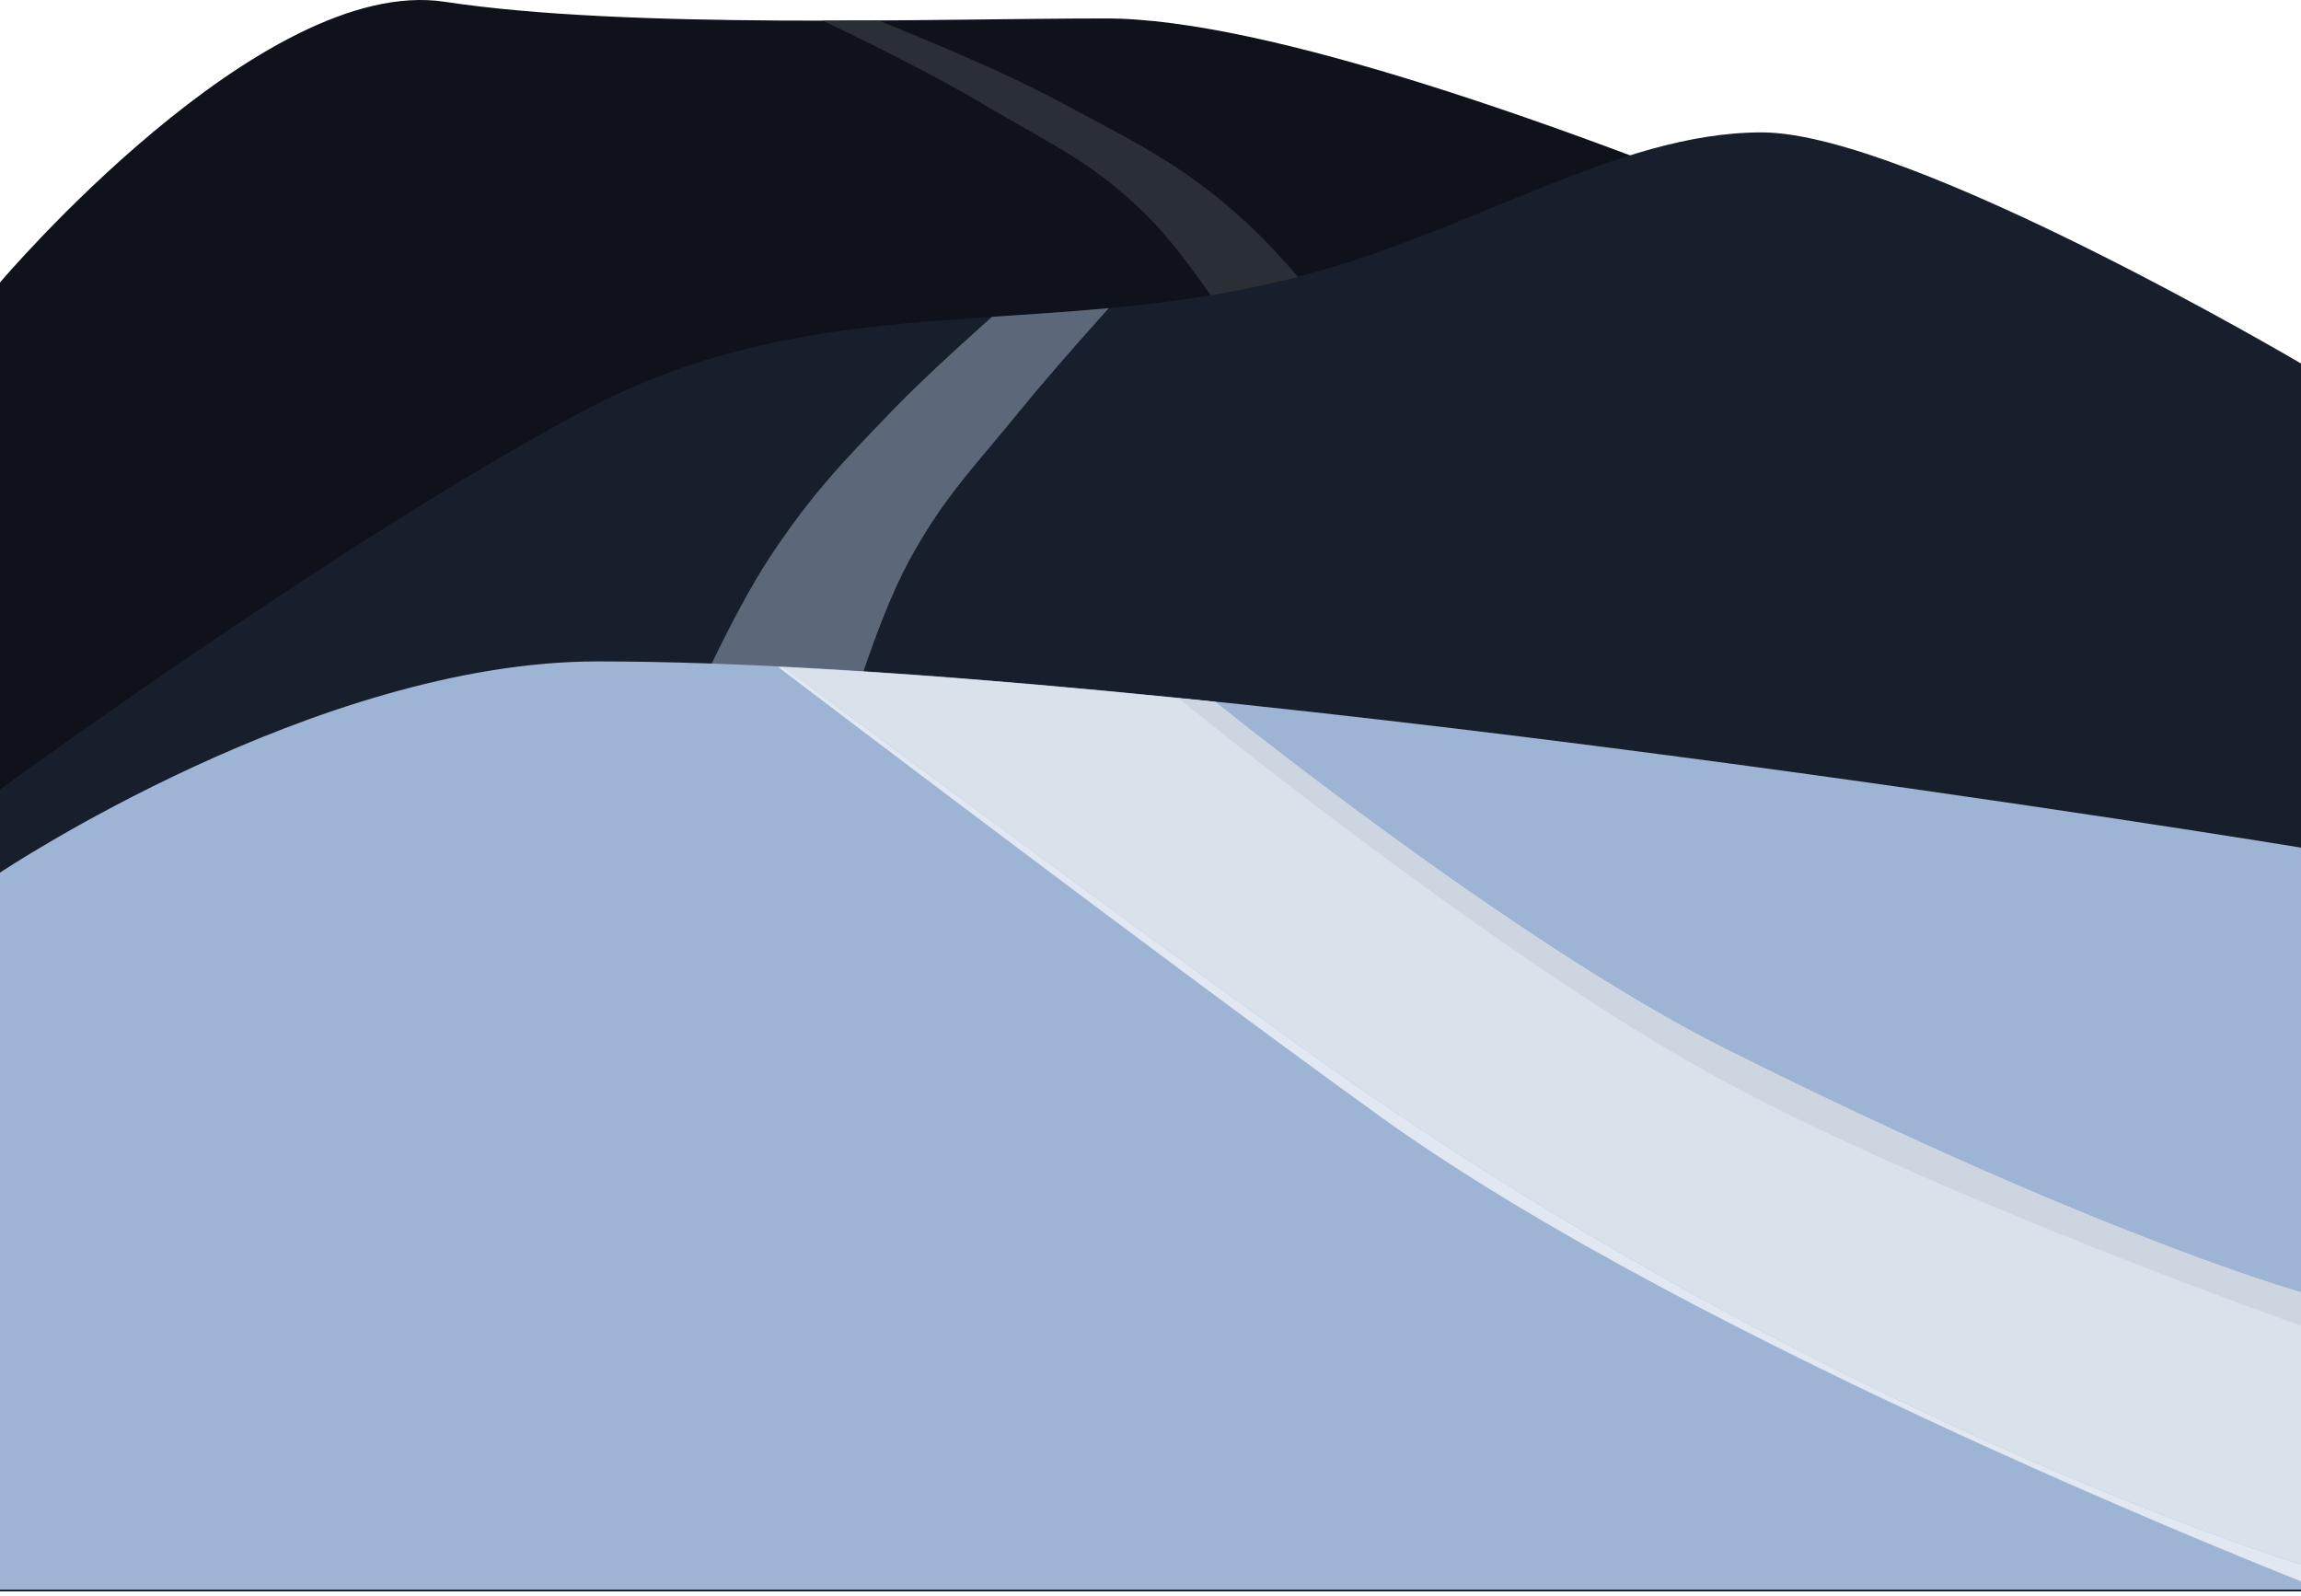
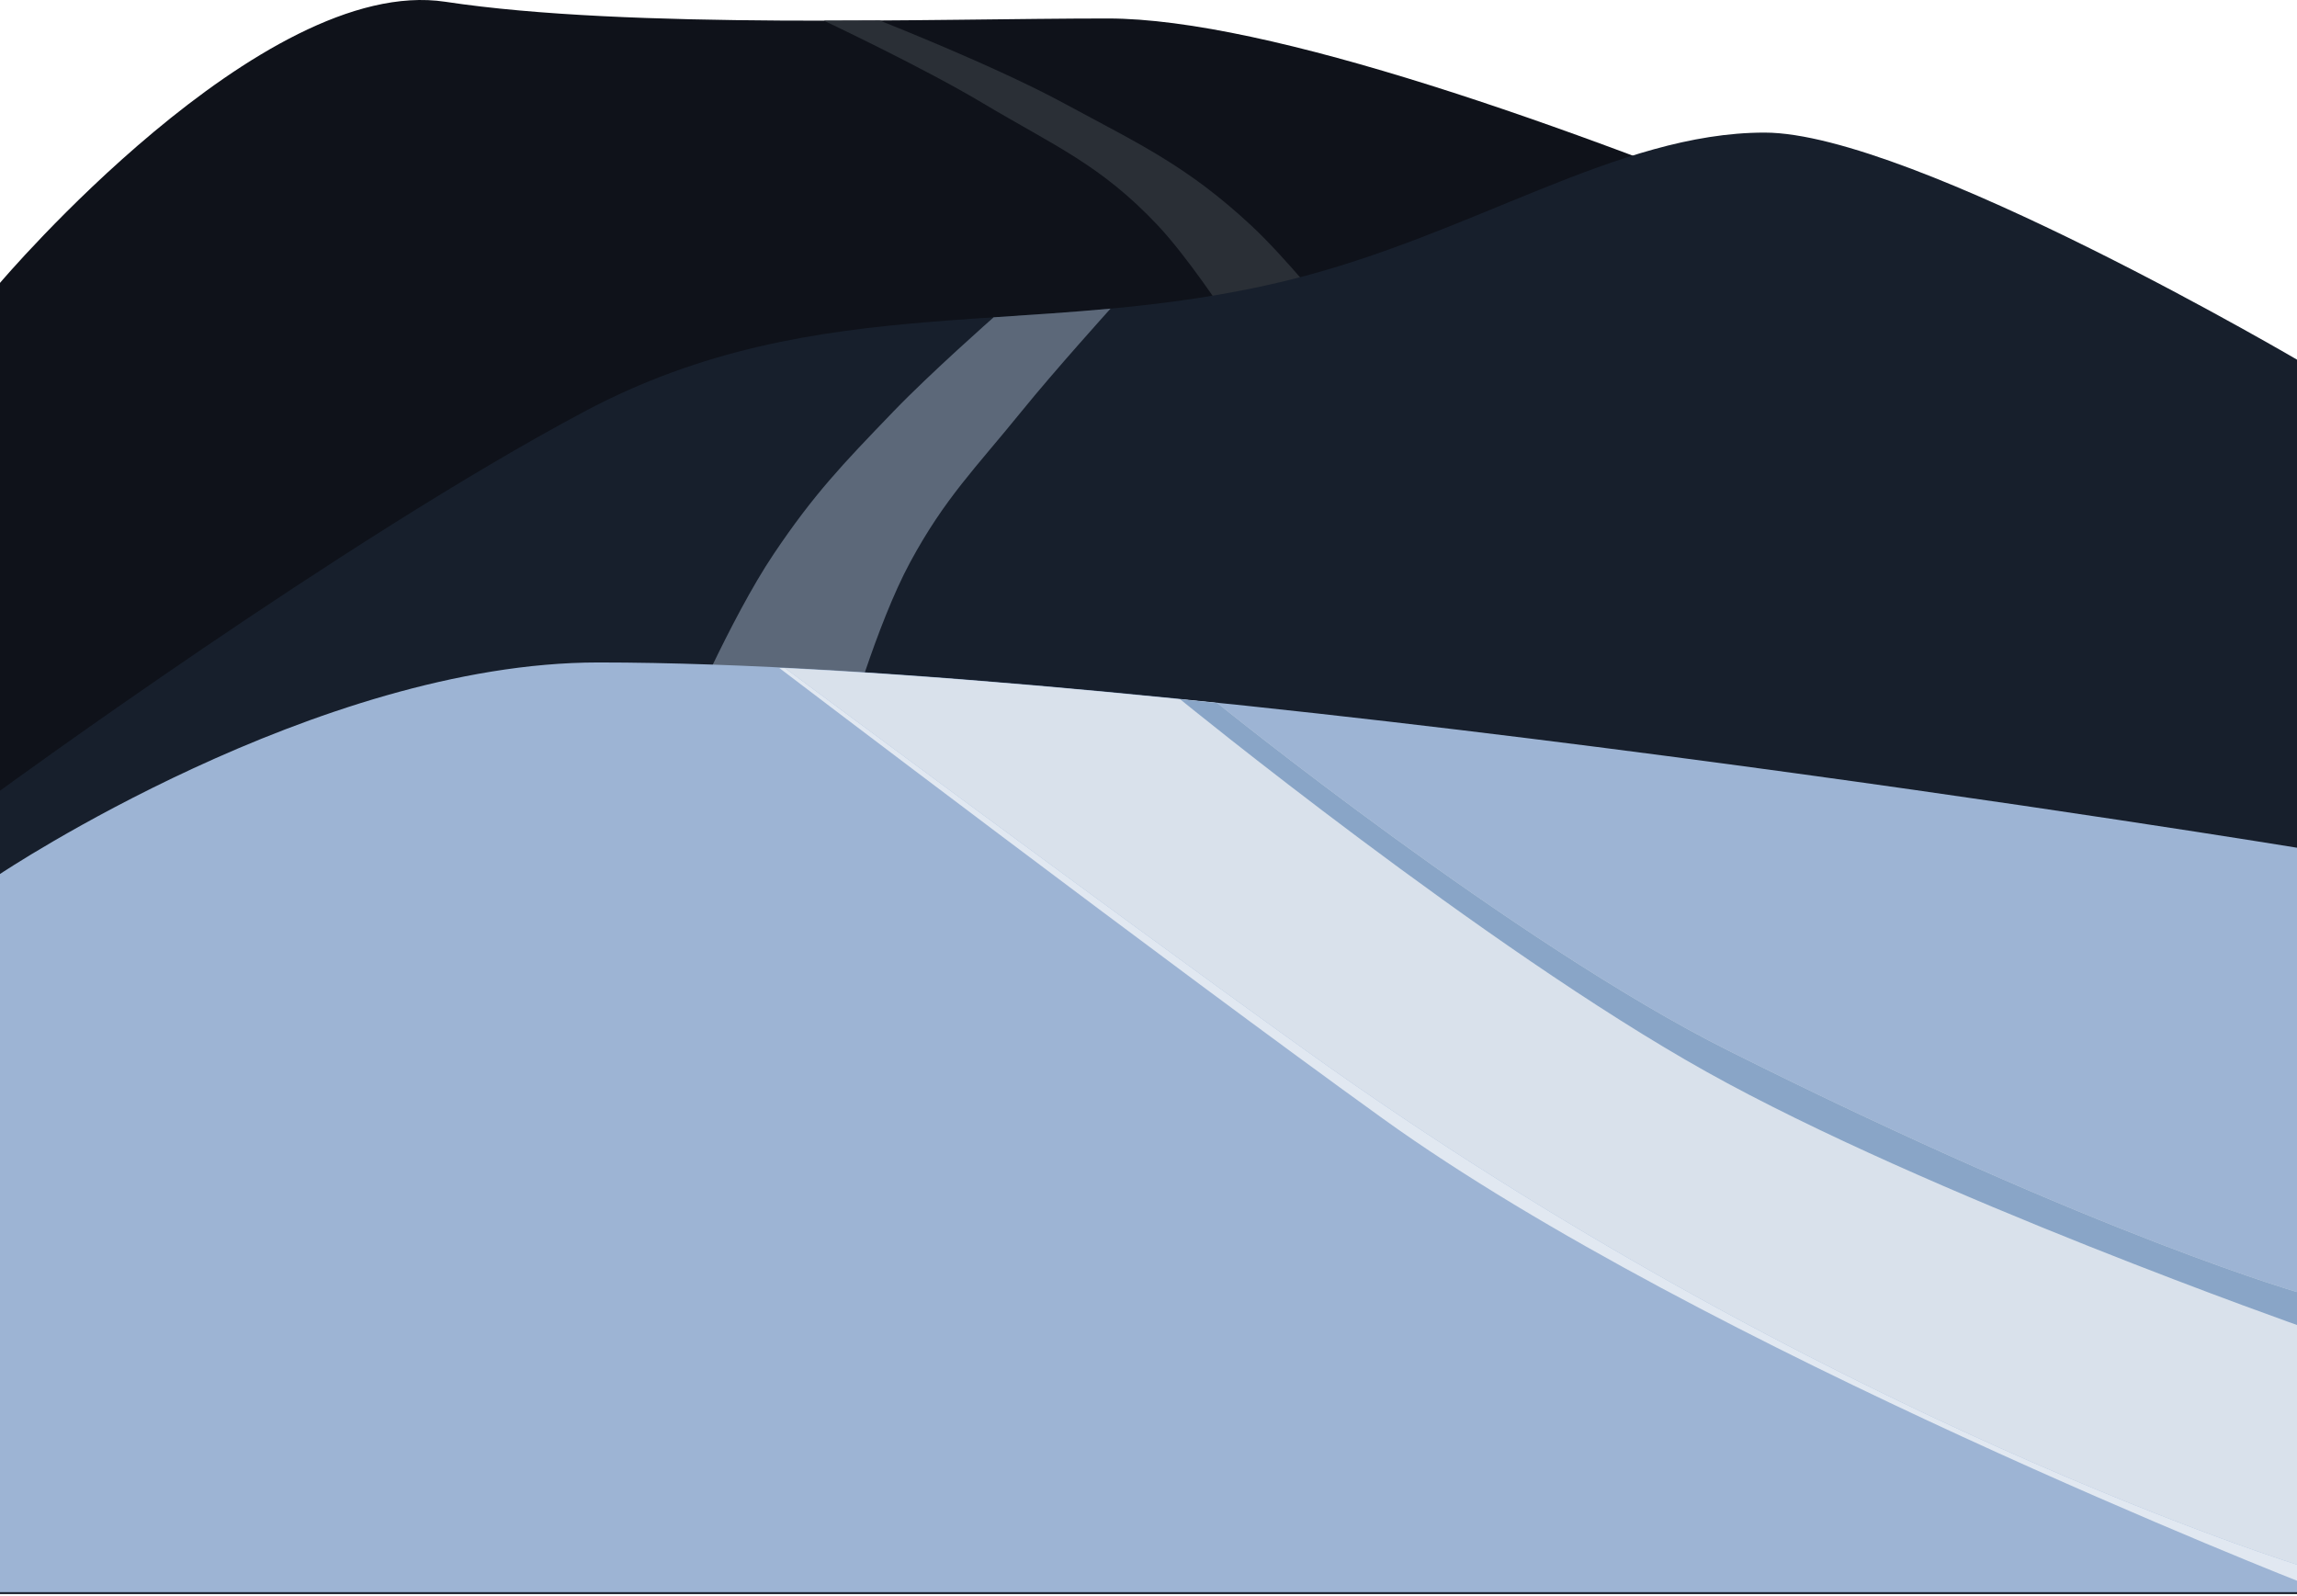
- <svg xmlns="http://www.w3.org/2000/svg" width="414" height="287" viewBox="0 0 414 287" fill="none">
-   <path d="M0 50.819C0 50.819 47 -4.681 80 0.319C113 5.319 168 3.319 199 3.319C256.513 3.319 414 80 414 80V286.319H0V50.819Z" fill="#0F121A" />
-   <path d="M158 3.678C154.704 3.699 151.363 3.712 148 3.714C148 3.714 165.734 12.072 176.5 18.5C189.383 26.192 197.718 29.572 208 40.5C213.314 46.147 220 56.319 220 56.319H239C239 56.319 230.846 46.149 224.75 40.491C213.217 29.787 204.842 25.965 191 18.482C178.574 11.766 158 3.678 158 3.678Z" fill="#2A2F36" />
-   <path d="M0 142.043C0 142.043 61.84 96.859 105 73.913C147.5 51.319 186.374 61.429 231.5 50.319C264.5 42.194 290.5 23.819 317 23.819C343.5 23.819 414 65.397 414 65.397V286.319H0V142.043Z" fill="#171F2C" />
-   <path d="M160.5 73.913C167.191 66.964 178.5 56.997 178.5 56.997C185.424 56.536 192.409 56.099 199.5 55.439C199.5 55.439 189.509 66.498 183.5 73.913C175.221 84.129 169.758 89.436 163.5 101C157.441 112.195 152 131.5 152 131.5H122.5C122.5 131.5 131.159 111.171 139 99.5C146.241 88.723 151.394 83.371 160.36 74.059L160.5 73.913Z" fill="#5C6879" />
-   <path d="M0 157C0 157 56.873 119 107.5 119C209.5 119 414 152.5 414 152.5V286H0V157Z" fill="#9DB4D4" />
-   <path d="M234.615 188.729C197.756 162.289 141 120 141 120C164.827 121.198 191.542 123.476 218.68 126.294C218.68 126.294 272.201 169.567 310.5 188.729C378 222.5 414 232.5 414 232.5V281.5C414 281.5 327 255 234.615 188.729Z" fill="#D9E1EB" />
-   <path d="M234.615 188.729C197.756 162.289 141 120 141 120H140C140 120 210.643 173.769 248.5 201C305.5 242 414 284.5 414 284.5V281.5C414 281.5 327 255 234.615 188.729Z" fill="#E1E8F1" />
-   <path d="M310.5 188.729C272.201 169.567 218.68 126.294 218.68 126.294C216.45 126.063 214.223 125.835 212 125.611C212 125.611 266.773 170.294 306.5 192.5C346.254 214.721 414 238.5 414 238.5V232.5C414 232.5 378 222.5 310.5 188.729Z" fill="#CDD5E0" />
+ <svg xmlns="http://www.w3.org/2000/svg" width="1512" height="1050" viewBox="0 0 1512 1050" fill="none">
+   <path d="M0 186.212C0 186.212 172.22 -17.154 293.14 1.168C414.06 19.489 615.594 12.16 729.186 12.16C939.927 12.16 1517 293.14 1517 293.14V1049.14H0V186.212Z" fill="#0F121A" />
+   <path d="M578.952 13.479C566.874 13.555 554.633 13.603 542.31 13.607C542.31 13.607 607.292 44.236 646.741 67.789C693.948 95.974 724.488 108.36 762.165 148.402C781.635 169.095 806.136 206.366 806.136 206.366H875.756C875.756 206.366 845.879 169.101 823.541 148.37C781.28 109.148 750.594 95.141 699.872 67.724C654.342 43.113 578.952 13.479 578.952 13.479Z" fill="#2A2F36" />
+   <path d="M0 520.483C0 520.483 226.596 354.916 384.746 270.837C540.477 188.044 682.922 225.09 848.274 184.38C969.194 154.609 1064.46 87.277 1161.57 87.277C1258.67 87.277 1517 239.631 1517 239.631V1049.14H0V520.483Z" fill="#171F2C" />
+   <path d="M588.113 270.837C612.629 245.374 654.069 208.852 654.069 208.852C679.44 207.162 705.035 205.562 731.018 203.142C731.018 203.142 694.41 243.667 672.39 270.837C642.055 308.27 622.037 327.715 599.105 370.089C576.905 411.112 556.966 481.849 556.966 481.849H448.871C448.871 481.849 480.599 407.357 509.331 364.593C535.864 325.103 554.746 305.492 587.598 271.371L588.113 270.837Z" fill="#5C6879" />
+   <path d="M0 575.288C0 575.288 208.398 436.046 393.907 436.046C767.661 436.046 1517 558.798 1517 558.798V1047.98H0V575.288Z" fill="#9DB4D4" />
+   <path d="M859.687 691.549C724.629 594.667 516.659 439.71 516.659 439.71C603.966 444.099 701.859 452.447 801.299 462.774C801.299 462.774 997.412 621.336 1137.75 691.549C1385.09 815.296 1517 851.939 1517 851.939V1031.49C1517 1031.49 1198.21 934.384 859.687 691.549Z" fill="#D9E1EB" />
+   <path d="M859.687 691.549C724.629 594.667 516.659 439.71 516.659 439.71H512.995C512.995 439.71 771.848 636.735 910.566 736.515C1119.43 886.749 1517 1042.48 1517 1042.48V1031.49C1517 1031.49 1198.21 934.384 859.687 691.549Z" fill="#E1E8F1" />
+   <path d="M1137.75 691.549C997.412 621.336 801.3 462.774 801.3 462.774C793.128 461.925 784.967 461.09 776.821 460.269C776.821 460.269 977.523 624 1123.09 705.368C1268.76 786.792 1517 873.924 1517 873.924V851.939C1517 851.939 1385.09 815.296 1137.75 691.549Z" fill="#89A5C7" />
</svg>
